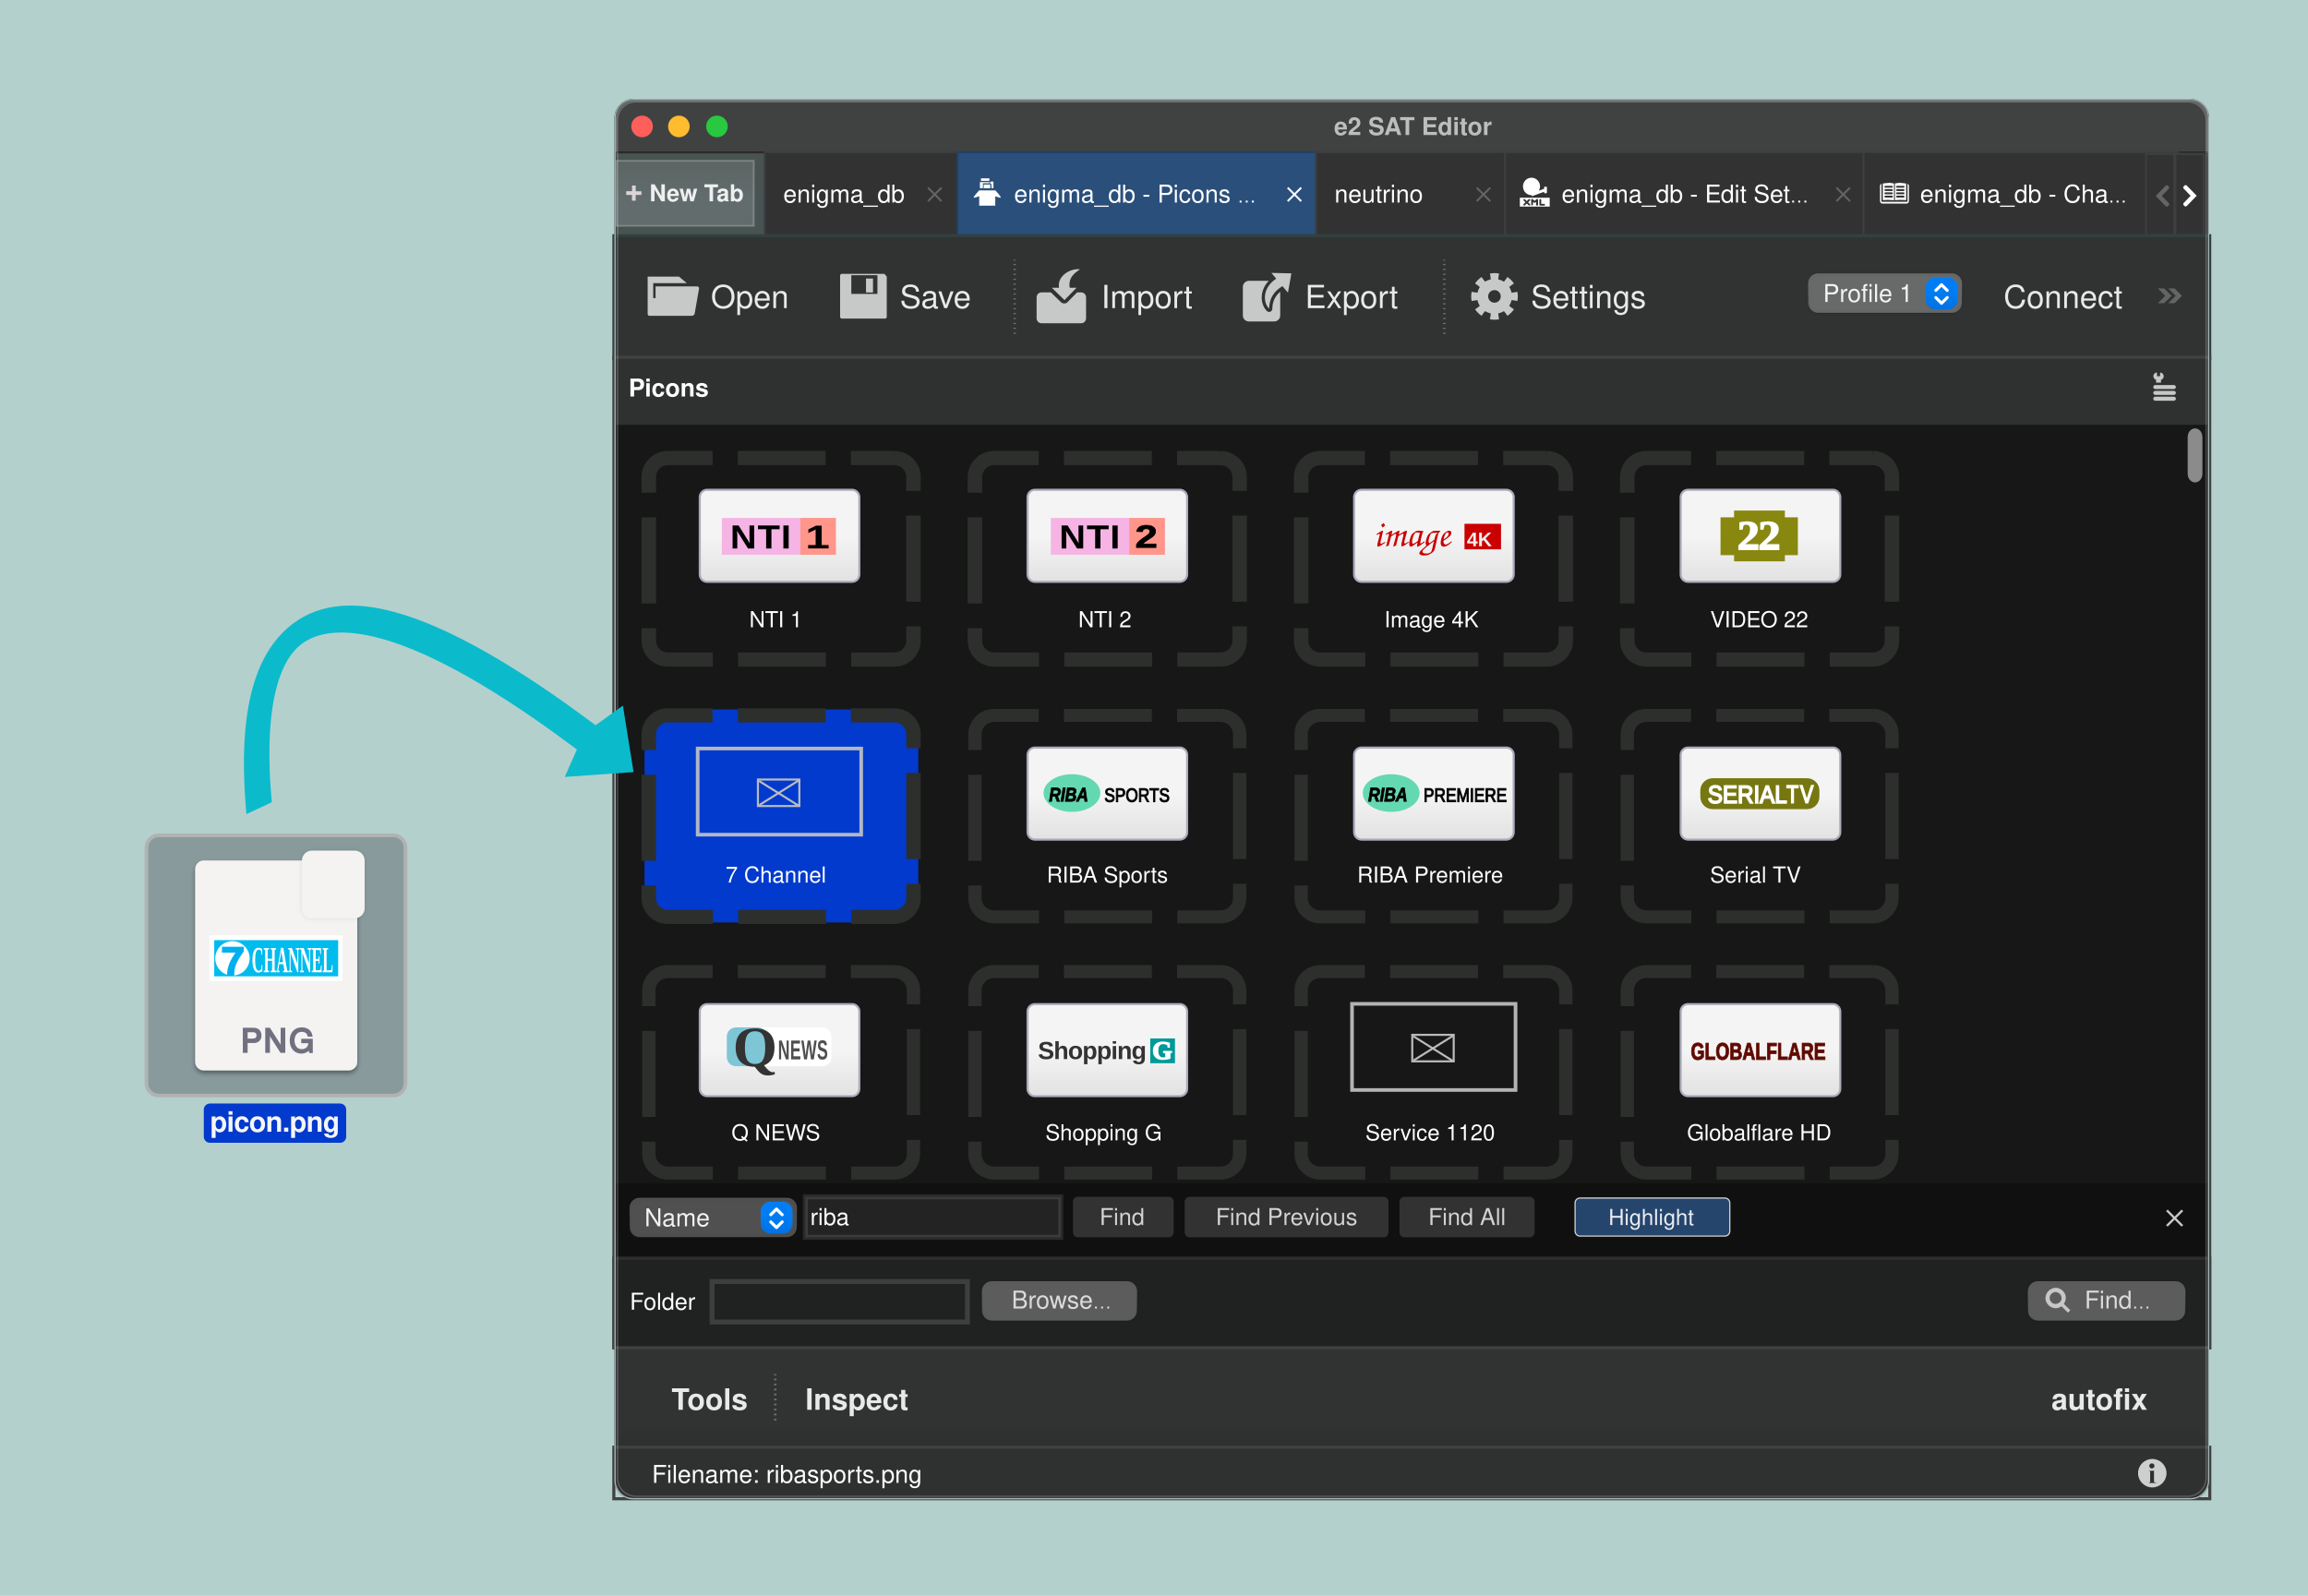
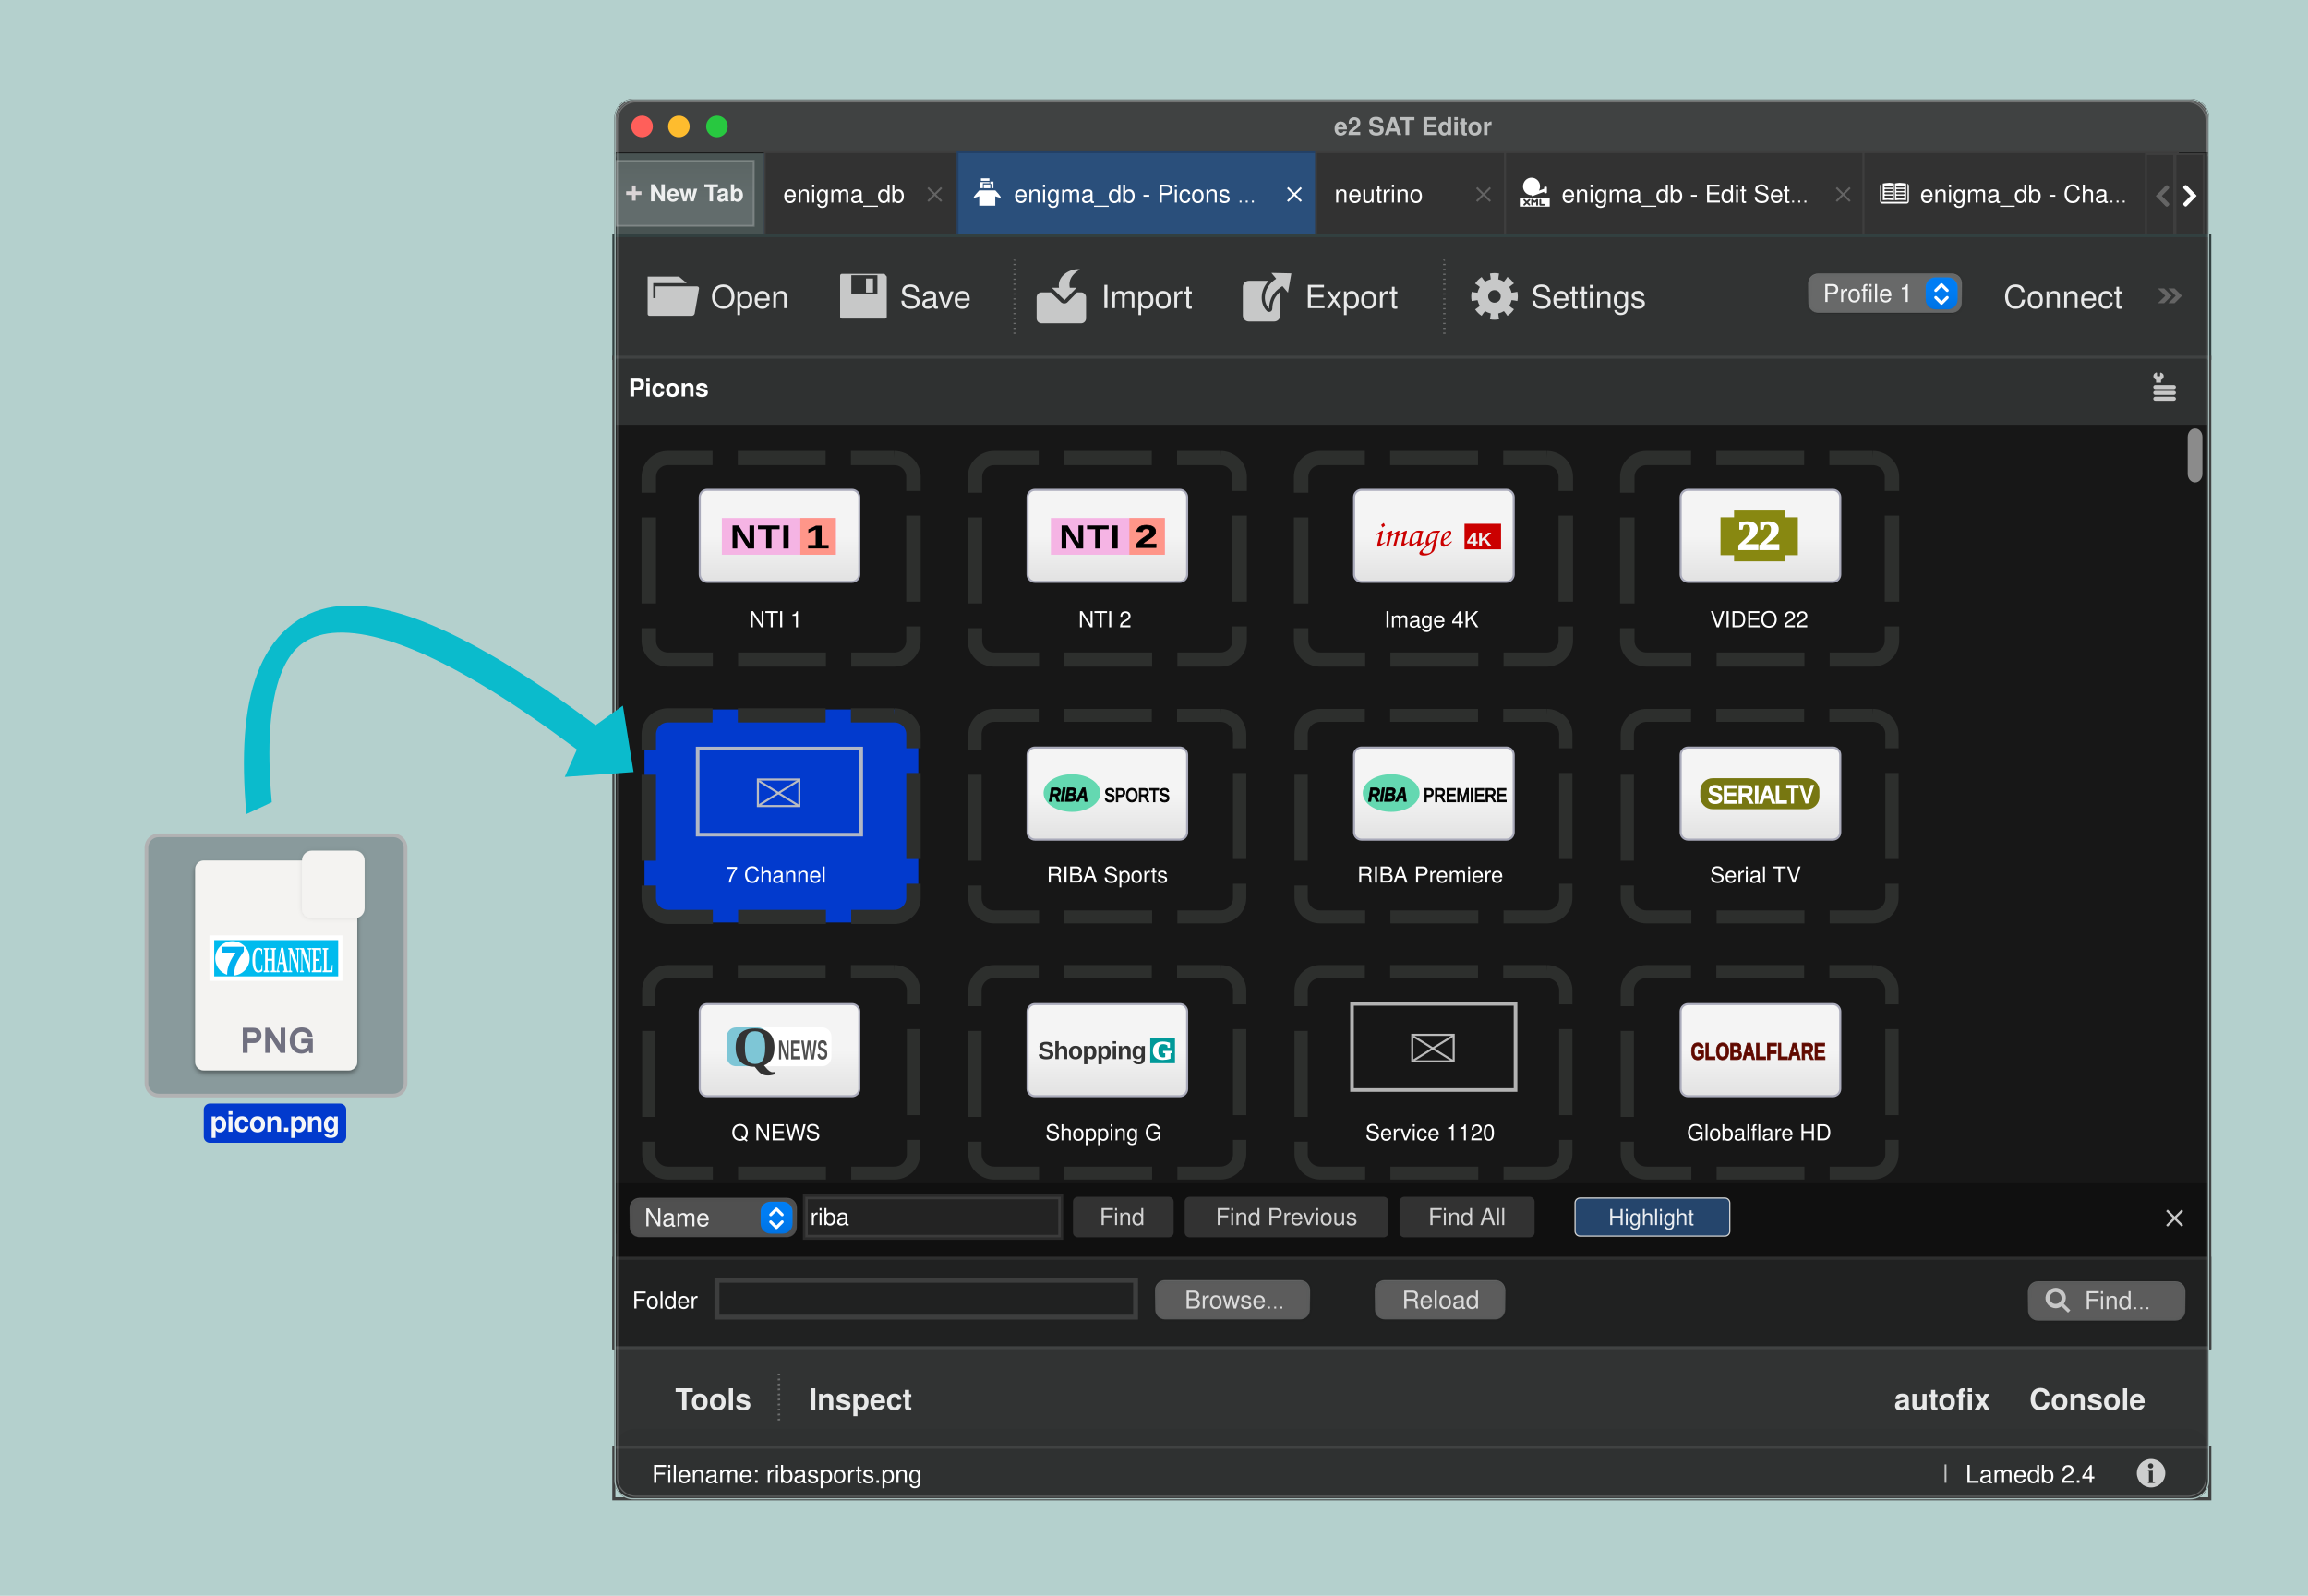
<svg xmlns="http://www.w3.org/2000/svg" style="pointer-events:none;user-select:none" viewBox="0 0 1880 1300">
  <defs>
    <symbol id="aad">
-       <path d="M37.8 37.8h18V26.3h-18V8H26.3v18.1H8v11.6h18.1v18h11.6v-18z" />
+       <path d="M37.8 37.8h18V26.3h-18V8H26.3v18.2H8v11.5h18.2v18h11.5z" />
    </symbol>
    <symbol id="cbw">
-       <path d="m60 15-3-.5v35.7a150.1 150.1 0 0 0-14.3-.6l-3 .2-6.7.6v-36S39.6 13 43 13c4 0 14 1.5 14 1.5l3 .5a5 5 0 0 1 3 4.7v32.6c0 2.9-2.3 5.2-5.2 5.2H6.2A5.2 5.2 0 0 1 1 52.3V19.7A5 5 0 0 1 4 15l3-.5S17 13 21 13c3.4 0 10 1.5 10 1.5v35.9a286 286 0 0 0-13-.9c-3 0-7.9.4-11 .7V14.5L4 15v38.7h56V15zM28.5 42.5a2 2 0 0 0-2-2h-14a2 2 0 0 0 0 4h14a2 2 0 0 0 2-2zm25 0a2 2 0 0 0-2-2h-14a2 2 0 0 0 0 4h14a2 2 0 0 0 2-2zm-25-7a2 2 0 0 0-2-2h-14a2 2 0 0 0 0 4h14a2 2 0 0 0 2-2zm25 0a2 2 0 0 0-2-2h-14a2 2 0 0 0 0 4h14a2 2 0 0 0 2-2zm-25-7a2 2 0 0 0-2-2h-14a2 2 0 0 0 0 4h14a2 2 0 0 0 2-2zm25 0a2 2 0 0 0-2-2h-14a2 2 0 0 0 0 4h14a2 2 0 0 0 2-2zm-25-7a2 2 0 0 0-2-2h-14a2 2 0 0 0 0 4h14a2 2 0 0 0 2-2zm25 0a2 2 0 0 0-2-2h-14a2 2 0 0 0 0 4h14a2 2 0 0 0 2-2z" />
+       <path d="m60 15-3-.5v35.7a150 150 0 0 0-14.3-.6l-3 .2-6.7.6v-36S39.6 13 43 13c4 0 14 1.5 14 1.5zq2.9 1.4 3 4.7v32.6c0 2.9-2.3 5.2-5.2 5.2H6.2A5 5 0 0 1 1 52.3V19.7A5 5 0 0 1 4 15l3-.5S17 13 21 13c3.4 0 10 1.5 10 1.5v35.9l-13-.9c-3 0-7.9.4-11 .7V14.5L4 15v38.7h56zM28.5 42.5a2 2 0 0 0-2-2h-14a2 2 0 0 0 0 4h14a2 2 0 0 0 2-2m25 0a2 2 0 0 0-2-2h-14a2 2 0 0 0 0 4h14a2 2 0 0 0 2-2m-25-7a2 2 0 0 0-2-2h-14a2 2 0 0 0 0 4h14a2 2 0 0 0 2-2m25 0a2 2 0 0 0-2-2h-14a2 2 0 0 0 0 4h14a2 2 0 0 0 2-2m-25-7a2 2 0 0 0-2-2h-14a2 2 0 0 0 0 4h14a2 2 0 0 0 2-2m25 0a2 2 0 0 0-2-2h-14a2 2 0 0 0 0 4h14a2 2 0 0 0 2-2m-25-7a2 2 0 0 0-2-2h-14a2 2 0 0 0 0 4h14a2 2 0 0 0 2-2m25 0a2 2 0 0 0-2-2h-14a2 2 0 0 0 0 4h14a2 2 0 0 0 2-2" />
    </symbol>
    <symbol id="cce">
-       <path d="m62.3 7.3-5.6-5.6L32 26.4 7.3 1.7 1.7 7.3 26.4 32 1.7 56.7l5.6 5.6L32 37.6l24.7 24.7 5.6-5.6L37.6 32 62.3 7.3z" />
+       <path d="m62.3 7.3-5.6-5.6L32 26.4 7.3 1.7 1.7 7.3 26.4 32 1.7 56.7l5.6 5.6L32 37.6l24.7 24.7 5.6-5.6L37.6 32z" />
    </symbol>
    <symbol id="fdt">
-       <path d="M56.3 31H13.8A13 13 0 0 0 1 44v61.3c0 7 5.7 12.8 12.8 12.8h54.5c7 0 12.8-5.8 12.8-12.8v-51c-16.6 14-16.6 30.2-17 36.9a6.8 6.8 0 0 1-11.7 4.4C38 81 36.3 52.4 56.3 31.1zm1 59.7c-14.6-14.7-13-46 15.2-64.3L62.2 14l42.8 1-7.3 41.4-11.8-14C57.8 59.3 57.8 82 57.3 90.6z" />
+       <path d="M56.3 31H13.8A13 13 0 0 0 1 44v61.3c0 7 5.7 12.8 12.8 12.8h54.5c7 0 12.8-5.8 12.8-12.8v-51c-16.6 14-16.6 30.2-17 36.9a6.8 6.8 0 0 1-11.7 4.4C38 81 36.3 52.4 56.3 31.1m1 59.7c-14.6-14.7-13-46 15.2-64.3L62.2 14l42.8 1-7.3 41.4-11.8-14C57.8 59.3 57.8 82 57.3 90.6" />
    </symbol>
    <symbol id="fet">
-       <path d="M87.8 55.7h8.5c5.9 0 10.7 4.8 10.7 10.6v45c0 6-4.8 10.7-10.7 10.7H11.7C5.8 122 1 117.2 1 111.4v-45c0-6 4.8-10.7 10.7-10.7h19.8L54 77.5a10 10 0 0 0 6.3 2.1c2 0 4.8-.8 6.2-2.2l21.3-21.7zM94 6.4C76 3.3 44.4 18.9 49 45.9H33.6l27.2 26.4 25.8-26.4H72.1C67.3 21.7 88 10.8 94 6.4z" />
+       <path d="M87.8 55.7h8.5c5.9 0 10.7 4.8 10.7 10.6v45c0 6-4.8 10.7-10.7 10.7H11.7C5.8 122 1 117.2 1 111.4v-45c0-6 4.8-10.7 10.7-10.7h19.8L54 77.5a10 10 0 0 0 6.3 2.1c2 0 4.8-.8 6.2-2.2zM94 6.4C76 3.3 44.4 18.9 49 45.9H33.6l27.2 26.4 25.8-26.4H72.1C67.3 21.7 88 10.8 94 6.4" />
    </symbol>
    <symbol id="ffo">
-       <path d="M32 62.5a30.5 30.5 0 0 1 0-61v9.6l-1-.1a5.4 5.4 0 1 0 1 10.7v5.1l-7.4.2 2.8 1.2V51l-2.8 2H32v9.5zm0-51.4V1.5a30.5 30.5 0 0 1 0 61V53h9.5l-5.8-2V26.6l-3.7.1v-5A5.4 5.4 0 0 0 32 11z" />
+       <path d="M32 62.5a30.5 30.5 0 0 1 0-61v9.6l-1-.1a5.4 5.4 0 1 0 1 10.7v5.1l-7.4.2 2.8 1.2V51l-2.8 2H32zm0-51.4V1.5a30.5 30.5 0 0 1 0 61V53h9.5l-5.8-2V26.6l-3.7.1v-5A5.4 5.4 0 0 0 32 11" />
    </symbol>
    <symbol id="fgn">
-       <path d="M21 43h89c2.9 0 4.7 2.2 4.2 5l-9.3 53c-.5 2.7-3.2 5-6 5H8a3.8 3.8 0 0 1-3.9-3.8V22h67.2L88 36H16v32h5V43z" />
+       <path d="M21 43h89c2.9 0 4.7 2.2 4.2 5l-9.3 53c-.5 2.7-3.2 5-6 5H8a4 4 0 0 1-3.9-3.8V22h67.2L88 36H16v32h5z" />
    </symbol>
    <symbol id="fhe">
-       <path d="M114 22v86.2c0 2-1.7 3.8-3.8 3.8H17.8a3.8 3.8 0 0 1-3.8-3.8V19.8c0-2 1.7-3.8 3.8-3.8H109l5 6zM94 59V19H38v40h56zm-9.5-33v30h-15V26h15z" />
+       <path d="M114 22v86.2c0 2-1.7 3.8-3.8 3.8H17.8a4 4 0 0 1-3.8-3.8V19.8c0-2 1.7-3.8 3.8-3.8H109zM94 59V19H38v40zm-9.5-33v30h-15V26z" />
    </symbol>
    <symbol id="liu">
-       <path d="M56.3 57.4c0-2.4-2-4.3-4.4-4.3H12.1a4.3 4.3 0 0 0 0 8.6h39.8c2.4 0 4.4-1.9 4.4-4.3zm0-12.5c0-2.4-2-4.3-4.4-4.3H12.1a4.3 4.3 0 0 0 0 8.6h39.8c2.4 0 4.4-2 4.4-4.3zm0-12.5c0-2.4-2-4.3-4.4-4.3H12.1a4.3 4.3 0 0 0 0 8.6h39.8c2.4 0 4.4-2 4.4-4.3zm-42.5-13V23h10.6v-5.8l2.3-1.4c2.3-1.8 3.4-4.1 3.4-6.4s-1-4.7-3.2-6.5c-1-.7-2-1.3-3-1.7l-1.4 1-.1 6c0 .4-.2.6-.4.7-.4.3-.9.4-1.5.4h-2.8c-.6 0-1.1-.1-1.5-.4-.2-.2-.4-.4-.4-.7V1.9l-1.3-1c-1 .5-2.1 1-3 1.7A8.2 8.2 0 0 0 8 9c0 2.3 1 4.7 3.2 6.5.8.6 1.6 1 2.5 1.4v2.6z" />
+       <path d="M56.3 57.4c0-2.4-2-4.3-4.4-4.3H12.1a4.3 4.3 0 0 0 0 8.6h39.8c2.4 0 4.4-1.9 4.4-4.3m0-12.5c0-2.4-2-4.3-4.4-4.3H12.1a4.3 4.3 0 0 0 0 8.6h39.8c2.4 0 4.4-2 4.4-4.3m0-12.5c0-2.4-2-4.3-4.4-4.3H12.1a4.3 4.3 0 0 0 0 8.6h39.8c2.4 0 4.4-2 4.4-4.3m-42.5-13V23h10.6v-5.8l2.3-1.4q3.4-2.8 3.4-6.4c0-3.6-1-4.7-3.2-6.5q-1.5-1-3-1.7l-1.4 1-.1 6q0 .6-.4.7-.6.4-1.5.4h-2.8q-.9 0-1.5-.4-.4-.3-.4-.7V1.9l-1.3-1q-1.6.7-3 1.7A8 8 0 0 0 8 9q0 3.6 3.2 6.5 1.2.9 2.5 1.4z" />
    </symbol>
    <symbol id="pjw">
-       <path d="M14.8 29.2h34.5s13.9 14.5 11.4 15.6c-1 .5-6.1-1-11.5-3V62H14.8V41.7c-5.4 2-10.4 3.6-11.5 3.1-2.5-1 11.5-15.6 11.5-15.6zm22-17.8H16.3v13.1h6.4V14h14v-2.6zm1.7 5.2h-14v8h14v-8zm6.8-6.2v14.1H41v-9.2h-2.5v-4.9h6.8zm-8.7-7H18.5v5.4h18.1V3.5z" />
+       <path d="M14.8 29.2h34.5s13.9 14.5 11.4 15.6c-1 .5-6.1-1-11.5-3V62H14.8V41.7c-5.4 2-10.4 3.6-11.5 3.1-2.5-1 11.5-15.6 11.5-15.6m22-17.8H16.3v13.1h6.4V14h14zm1.7 5.2h-14v8h14zm6.8-6.2v14.1H41v-9.2h-2.5v-4.9zm-8.7-7H18.5v5.4h18.1z" />
    </symbol>
    <symbol id="skh">
-       <path d="M40 45.2a20.9 20.9 0 0 1-12.4 4.2A22.6 22.6 0 0 1 5.8 30.7 22.5 22.5 0 0 1 27.6 5.6c10 0 19.4 7.7 21.4 17.6A22 22 0 0 1 45 40l14 13.8-5.1 5.1L40 45.2zM27.4 14.6c-6.2.1-12 5.2-12.7 11.5-.6 5.4 2.7 11 7.8 13.2A13.3 13.3 0 0 0 39.8 31a13.2 13.2 0 0 0-12.4-16.3z" />
+       <path d="M40 45.2a21 21 0 0 1-12.4 4.2A22.6 22.6 0 0 1 5.8 30.7 22.5 22.5 0 0 1 27.6 5.6c10 0 19.4 7.7 21.4 17.6A22 22 0 0 1 45 40l14 13.8-5.1 5.1zM27.4 14.6c-6.2.1-12 5.2-12.7 11.5-.6 5.4 2.7 11 7.8 13.2A13.3 13.3 0 0 0 39.8 31a13.2 13.2 0 0 0-12.4-16.3" />
    </symbol>
    <symbol id="sls">
-       <path d="M74 15.4a50 50 0 0 0-19.7 0c.8 4 1.4 8.2 1.8 12.4-4.3 1-8.5 2.7-12.2 5.1-2.7-3.2-5.2-6.6-7.5-10.1a50 50 0 0 0-14 13.9c3.6 2.3 7 4.8 10.2 7.5a37.4 37.4 0 0 0-5 12.2c-4.2-.4-8.4-1-12.5-1.9a50 50 0 0 0 0 19.7 171 171 0 0 1 12.5-1.9c.9 4.4 2.6 8.5 5 12.3-3.2 2.7-6.6 5.2-10.1 7.5A50 50 0 0 0 36.4 106c2.3-3.5 4.8-6.9 7.5-10.1 3.7 2.4 7.9 4 12.2 5-.4 4.2-1 8.4-1.8 12.5a50 50 0 0 0 19.6 0c-.8-4.1-1.4-8.3-1.8-12.5 4.3-1 8.5-2.6 12.2-5 2.7 3.2 5.2 6.6 7.5 10.1a50 50 0 0 0 14-14c-3.6-2.2-7-4.7-10.2-7.4 2.4-3.8 4.1-7.9 5-12.3 4.2.5 8.4 1 12.5 2a50 50 0 0 0 0-19.8c-4.1.9-8.3 1.5-12.5 2-.9-4.4-2.6-8.6-5-12.3 3.2-2.7 6.6-5.2 10.1-7.5a50 50 0 0 0-13.9-14c-2.3 3.6-4.8 7-7.5 10.2a37.4 37.4 0 0 0-12.2-5c.4-4.3 1-8.4 1.8-12.5zM64 50.9a13.5 13.5 0 1 1 0 27 13.5 13.5 0 0 1 0-27z" />
+       <path d="M74 15.4a50 50 0 0 0-19.7 0q1.2 6 1.8 12.4Q49.6 29.3 44 33q-4-4.8-7.5-10.1a50 50 0 0 0-14 13.9q5.4 3.4 10.2 7.5a37 37 0 0 0-5 12.2q-6.3-.6-12.5-1.9a50 50 0 0 0 0 19.7q6.2-1.2 12.5-1.9 1.4 6.6 5 12.3-4.8 4-10.1 7.5A50 50 0 0 0 36.4 106q3.4-5.3 7.5-10.1 5.6 3.5 12.2 5-.6 6.3-1.8 12.5a50 50 0 0 0 19.6 0q-1.2-6.2-1.8-12.5 6.5-1.4 12.2-5 4 4.8 7.5 10.1a50 50 0 0 0 14-14q-5.4-3.3-10.2-7.4 3.6-5.7 5-12.3 6.3.6 12.5 2a50 50 0 0 0 0-19.8q-6.2 1.3-12.5 2-1.4-6.7-5-12.3 4.8-4 10.1-7.5a50 50 0 0 0-13.9-14q-3.4 5.4-7.5 10.2a37 37 0 0 0-12.2-5q.6-6.4 1.8-12.5M64 50.9a13.5 13.5 0 1 1 0 27 13.5 13.5 0 0 1 0-27" />
    </symbol>
    <symbol id="tmw">
-       <path d="M64 64V45H0v19h64zm-25-5.7V60a2 2 0 1 1-4 0v-6.4l-1.9 1.8c-.4.3-1 .5-1.5.5s-1-.2-1.5-.5l-2-1.8V60a2 2 0 0 1-3.8 0v-5.3h-6.7l4.1 4c.8.7.8 1.8 0 2.5a2 2 0 0 1-2.7 0l-4.1-3.9-4.1 4a2 2 0 0 1-2.7 0c-.8-.8-.8-2 0-2.7l4-3.9-4-3.9c-.8-.7-.8-1.8 0-2.5s2-.7 2.7 0l4 3.9 4.2-4a2 2 0 0 1 2.7 0c.8.8.8 2 0 2.6l-4 4h6.6v-5.3c0-.6.1-1 .6-1.4a2 2 0 0 1 1.3-.6h.2c.5 0 .9.3 1.3.6l4 3.6 3.9-3.6a2 2 0 0 1 1.8-.5c.4 0 .7.2 1 .5.4.3.6.8.6 1.3v8.7h2.9v-8.8a2 2 0 0 1 3.9 0v8.9h6.4a1.8 1.8 0 0 1 0 3.6h-8.5c-1 0-1.8-.9-1.8-1.9v-1.7h-3zM25.3 39.5H25c-10 0-18.3-8.4-18.3-18.8S15 2 25 2s18.3 8.4 18.3 18.8a19 19 0 0 1-2.4 9l11.1-4v-3c0-.9.7-1.5 1.5-1.5h3c.8 0 1.5.6 1.5 1.5v11c0 .8-.7 1.5-1.5 1.5h-3c-.8 0-1.5-.7-1.5-1.5v-1.6l-26 9.5-.7-2.2z" />
+       <path d="M64 64V45H0v19zm-25-5.7V60a2 2 0 1 1-4 0v-6.4l-1.9 1.8q-.7.5-1.5.5-.7 0-1.5-.5l-2-1.8V60a2 2 0 0 1-3.8 0v-5.3h-6.7l4.1 4q1.2 1.3 0 2.5a2 2 0 0 1-2.7 0l-4.1-3.9-4.1 4a2 2 0 0 1-2.7 0c-.8-.8-.8-2 0-2.7l4-3.9-4-3.9q-1.2-1.2 0-2.5c1.2-1.3 2-.7 2.7 0l4 3.9 4.2-4a2 2 0 0 1 2.7 0c.8.8.8 2 0 2.6l-4 4h6.6v-5.3q0-.8.6-1.4a2 2 0 0 1 1.3-.6h.2q.7 0 1.3.6l4 3.6 3.9-3.6a2 2 0 0 1 1.8-.5q.6 0 1 .5.6.5.6 1.3v8.7h2.9v-8.8a2 2 0 0 1 3.9 0v8.9h6.4a1.8 1.8 0 0 1 0 3.6h-8.5q-1.6-.2-1.8-1.9v-1.7zM25.3 39.5H25c-10 0-18.2-8.4-18.2-18.7S14.9 2 25 2s18.3 8.4 18.3 18.8a19 19 0 0 1-2.4 9l11.1-4v-3q.2-1.4 1.5-1.5h3q1.3 0 1.5 1.5v11q-.2 1.3-1.5 1.5h-3q-1.3-.2-1.5-1.5v-1.6l-26 9.5z" />
    </symbol>
    <symbol id="anm">
-       <path d="M32 13.2c-1.7 0-3.3.7-4.6 2L2.9 39.5a6.5 6.5 0 0 0 9.2 9.2L32 29l19.9 19.8a6.5 6.5 0 0 0 9.2-9.2L36.6 15.1a7 7 0 0 0-4.6-1.9z" />
+       <path d="M32 13.2q-2.6 0-4.6 2L2.9 39.6a6.5 6.5 0 0 0 9.2 9.2L32 29l19.9 19.8a6.5 6.5 0 0 0 9.2-9.2L36.6 15.1q-2-1.8-4.6-1.9" />
    </symbol>
    <symbol id="aow">
-       <path d="m32 30.1 27.5 29.3V34.7L32 5.5 4.5 34.7v24.7L32 30z" />
+       <path d="m32 30.1 27.5 29.3V34.7L32 5.5 4.5 34.7v24.7z" />
    </symbol>
    <symbol id="apw">
-       <path d="M32 36.2 11.8 16.6a3.3 3.3 0 0 0-4.6 0l-1.9 1.8a3.1 3.1 0 0 0 0 4.5L32 48.7l.1-.1.1.1L58.7 23a3.1 3.1 0 0 0 0-4.5l-2.4-2.3c-1-1-2.6-1-3.6 0L32 36.2z" />
+       <path d="M32 36.2 11.8 16.6a3.3 3.3 0 0 0-4.6 0l-1.9 1.8a3 3 0 0 0 0 4.5L32 48.7l.1-.1.1.1L58.7 23a3 3 0 0 0 0-4.5l-2.4-2.3c-1-1-2.6-1-3.6 0z" />
    </symbol>
    <symbol id="pvn">
      <g transform="matrix(.75 0 0 .75 20.3 11.9)">
        <rect width="50" height="32" x="48.3" y="24.2" style="fill:none;stroke:silver;stroke-opacity:.96;stroke-width:2.5px" />
        <rect width="2.5" height="56" style="fill:silver;fill-opacity:.96" transform="rotate(-58 48.9 -30.7)" />
        <rect width="2.5" height="56" x="23" y="-42" style="fill:silver;fill-opacity:.96" transform="rotate(58 .1 57.7)" />
      </g>
      <rect width="148" height="78" x="2" y="2" style="fill:none;stroke:#c4c4c4;stroke-opacity:.9;stroke-width:3.3px" />
    </symbol>
    <linearGradient id="bqm" x1="0" x2="0" y1="0" y2="1">
      <stop offset="0" style="stop-color:#5b6564" />
      <stop offset=".6" style="stop-color:#626c6c" />
    </linearGradient>
    <linearGradient id="brm" x1="0" x2="0" y1="0" y2="1">
      <stop offset="0" style="stop-color:#fff;stop-opacity:.19" />
      <stop offset="1" style="stop-color:#000;stop-opacity:.34" />
    </linearGradient>
    <linearGradient id="bsm" x1="0" x2="0" y1="0" y2="1">
      <stop offset=".4" style="stop-color:#007df4" />
      <stop offset="1" style="stop-color:#0073e4" />
    </linearGradient>
    <linearGradient id="pwg" x1="0" x2="0" y1="0" y2="1">
      <stop offset=".5" style="stop-color:#f4f4f4" />
      <stop offset="1" style="stop-color:#e2e2e2" />
    </linearGradient>
    <filter id="btm" color-interpolation-filters="sRGB">
      <feDropShadow dx="0" dy="1.5" flood-opacity=".3" stdDeviation="1" />
      <feDropShadow dx="0" dy="0" flood-opacity=".3" stdDeviation="2.2" />
    </filter>
    <filter id="ixm" color-interpolation-filters="sRGB">
      <feDropShadow dx="0" dy="2.3" flood-opacity=".4" stdDeviation="2" />
    </filter>
    <filter id="iym" color-interpolation-filters="sRGB">
      <feDropShadow dx="-1.8" dy="1.7" flood-opacity=".3" stdDeviation="3" />
      <feDropShadow dx="0" dy="0" flood-opacity=".1" stdDeviation="2" />
    </filter>
    <marker id="aud" markerHeight="3" markerWidth="3" orient="auto" refX="1.8" refY="1.8" viewBox="0 0 3.5 3.5">
      <polygon points="0.7,3.5 0,1.75 0.7,0 3.5,1.75" style="fill:#0bbbcc" />
    </marker>
  </defs>
  <rect width="1880" height="1300" style="fill:#b4d0cd" />
  <g style="font-family:&quot;Helvetica Neue&quot;,sans-serif-light,Helvetica,sans-serif">
    <rect width="1298" height="1140" x="501" y="81" rx="15" style="fill:#313333;stroke:#191919;stroke-width:1px" />
    <rect width="1296" height="57" x="502" y="82" rx="15" style="fill:#404242;stroke:#787979;stroke-width:1px;clip-path:inset(0 0 15px)" />
-     <rect width="1298" height="1" x="501" y="124" style="fill:none;stroke:#000;stroke-opacity:.89;stroke-width:.5px" />
+     <rect width="1298" height="1" x="501" y="124.5" style="fill:none;stroke:#000;stroke-opacity:.89;stroke-width:.5px" />
    <text x="502" y="82" dx="649" dy="28" style="font-family:&quot;Helvetica Neue&quot;,Helvetica,sans-serif;font-weight:700;font-size:20px;fill:#bcbebe" text-anchor="middle">e2 SAT Editor</text>
    <ellipse cx="523" cy="103" rx="8.8" style="fill:#ff5f5a;stroke:none;stroke-opacity:.1" />
    <ellipse cx="553" cy="103" rx="8.8" style="fill:#febc2e;stroke:none;stroke-opacity:.1" />
    <ellipse cx="584" cy="103" rx="8.8" style="fill:#28c840;stroke:none;stroke-opacity:.1" />
    <rect width="1296" height="67" x="502" y="125" style="fill:#2f3131" />
    <rect width="120" height="67" x="502" y="125" style="fill:#485352" />
    <rect width="112" height="53" x="502" y="131" rx="0" style="fill:url(#bqm);stroke:#fff;stroke-opacity:.23;stroke-width:1.5px" />
    <use href="#aad" style="fill:#dad4d6" transform="matrix(.26 0 0 .26 508 149)" />
    <text x="502" y="131" dx="27" dy="33" style="font-weight:700;font-size:19px;fill:#fff;fill-opacity:.89">New Tab</text>
    <rect width="1" height="67" x="622" y="125" style="fill:#3a5165" />
    <rect width="157" height="69" x="623" y="124" style="fill:#323232;stroke:#3e3e3e;stroke-width:1.5px;clip-path:inset(2px 0 1px)" />
    <text x="623" y="124" dx="15" dy="41" style="font-size:20px;fill:#fff">enigma_db</text>
    <use href="#cce" style="fill:#646464" transform="matrix(.2 0 0 .2 755 152)" />
    <rect width="292" height="69" x="780" y="124" style="fill:#2a4f7b;stroke:#234065;stroke-width:1.5px;clip-path:inset(2px 0 1px)" />
    <use href="#pjw" style="fill:#fff" transform="matrix(.38 0 0 .38 792 144)" />
    <text x="780" y="124" dx="46" dy="41" style="font-size:20px;fill:#fff">enigma_db - Picons <tspan style="font-size:15px">…</tspan>
    </text>
    <use href="#cce" style="fill:#fff" transform="matrix(.2 0 0 .2 1048 152)" />
    <rect width="154" height="69" x="1072" y="124" style="fill:#323232;stroke:#3e3e3e;stroke-width:1.5px;clip-path:inset(2px 0 1px)" />
    <text x="1072" y="124" dx="15" dy="41" style="font-size:20px;fill:#fff">neutrino</text>
    <use href="#cce" style="fill:#646464" transform="matrix(.2 0 0 .2 1202 152)" />
    <rect width="292" height="69" x="1226" y="124" style="fill:#323232;stroke:#3e3e3e;stroke-width:1.5px;clip-path:inset(2px 0 1px)" />
    <use href="#tmw" style="fill:#fff" transform="matrix(.38 0 0 .38 1238 144)" />
    <text x="1226" y="124" dx="46" dy="41" style="font-size:20px;fill:#fff">enigma_db - Edit Set<tspan style="font-size:15px">…</tspan>
    </text>
    <use href="#cce" style="fill:#646464" transform="matrix(.2 0 0 .2 1495 152)" />
    <rect width="256" height="69" x="1518" y="124" style="fill:#323232;stroke:#3e3e3e;stroke-width:1.5px;clip-path:inset(2px 0 1px)" />
    <use href="#cbw" style="fill:#fff" transform="matrix(.38 0 0 .38 1531 144)" />
    <text x="1518" y="124" dx="46" dy="41" style="font-size:20px;fill:#fff">enigma_db - Cha<tspan style="font-size:15px">…</tspan>
    </text>
    <rect width="1" height="67" x="1773" y="125" style="fill:#3a3a3a" />
    <rect width="23" height="66" x="1748" y="125.5" style="fill:#323232;stroke:#3e3e3e;stroke-width:1.5px" />
-     <g style="opacity:.25">
-       <use href="#apw" style="fill:#fff;stroke:#fff;stroke-width:2.7px" transform="matrix(0 .3 -.3 0 1771.2 150)" />
+     <g style="opacity:.25" transform="matrix(0 .3 -.3 0 1771.2 150)">
+       <use href="#apw" style="fill:#fff;stroke:#fff;stroke-width:2.7px" />
    </g>
    <rect width="23" height="66" x="1772" y="125.5" style="fill:#323232;stroke:#3e3e3e;stroke-width:1.5px" />
    <use href="#apw" style="fill:#fff;stroke:#fff;stroke-width:2.7px" transform="matrix(0 -.3 .3 0 1774.1 169.1)" />
    <rect width="1296" height="100" x="502" y="192" style="fill:#313333" />
    <use href="#fgn" style="fill:#c7c8c8" transform="matrix(.38 0 0 .38 526 217)" />
    <text x="510" y="192" dx="69" dy="59" style="font-size:26px;fill:#fff;fill-opacity:.89;text-shadow:0 .5px 1px #090909">Open</text>
    <use href="#fhe" style="fill:#c7c8c8" transform="matrix(.38 0 0 .38 679 217)" />
    <text x="664" y="192" dx="69" dy="59" style="font-size:26px;fill:#fff;fill-opacity:.89;text-shadow:0 .5px 1px #090909">Save</text>
    <rect width="1" height="61" x="826" y="212" style="fill:none;stroke:#fff;stroke-opacity:.3;stroke-dasharray:1px,3px" />
    <use href="#fet" style="fill:#c7c8c8" transform="matrix(.38 0 0 .38 844 217)" />
    <text x="828" y="192" dx="69" dy="59" style="font-size:26px;fill:#fff;fill-opacity:.89;text-shadow:0 .5px 1px #090909">Import</text>
    <use href="#fdt" style="fill:#c7c8c8" transform="matrix(.38 0 0 .38 1012 217)" />
    <text x="994" y="192" dx="69" dy="59" style="font-size:26px;fill:#fff;fill-opacity:.89;text-shadow:0 .5px 1px #090909">Export</text>
    <rect width="1" height="61" x="1176" y="212" style="fill:none;stroke:#fff;stroke-opacity:.3;stroke-dasharray:1px,3px" />
    <use href="#sls" style="fill:#c7c8c8" transform="matrix(.38 0 0 .38 1193 217)" />
    <text x="1178" y="192" dx="69" dy="59" style="font-size:26px;fill:#fff;fill-opacity:.89;text-shadow:0 .5px 1px #090909">Settings</text>
    <rect width="125" height="32" x="1473" y="223" rx="8" style="fill:#fff;fill-opacity:.24;stroke:url(#brm);stroke-width:.4px;filter:url(#btm)" />
    <rect width="26" height="26" x="1568.6" y="226" rx="8" style="fill:url(#bsm);stroke:url(#brm);stroke-opacity:.06;stroke-width:2px" />
    <use href="#anm" style="fill:#fff" transform="matrix(.19 0 0 .19 1575.4 228.2)" />
    <use href="#anm" style="fill:#fff" transform="matrix(.19 0 0 -.19 1575.4 250.8)" />
    <text x="1473" y="224" dx="12" dy="22" style="font-size:20px;fill:#fff;fill-opacity:.92">Profile 1</text>
    <text x="1617" y="192" dx="15" dy="59" style="font-size:26px;fill:#fff;fill-opacity:.89;text-shadow:0 .5px 1px #090909">Connect</text>
    <g transform="matrix(.9 0 0 .95 1770 234)">
-       <use href="#aow" style="fill:#646464" transform="rotate(90) scale(.23)" />
+       <use href="#aow" style="fill:#646464" transform="rotate(90)scale(.23)" />
      <use href="#aow" style="fill:#646464" transform="matrix(0 .23 -.23 0 9.4 0)" />
    </g>
    <rect width="1300" height="100" x="500" y="192" style="fill:none;stroke:#324040;stroke-width:2.4px;clip-path:inset(0 2px)" />
    <rect width="1296" height="807" x="502" y="291" style="fill:#2f3131" />
    <text x="502" y="291" dx="10" dy="32" style="font-weight:700;font-size:20px;fill:#fff">Picons</text>
    <use href="#liu" style="fill:#c7c7c7" transform="matrix(.38 0 0 .38 1751 303)" />
    <rect width="1296" height="659" x="502" y="346" style="fill:#171717" />
    <rect width="220" height="171" x="526" y="371" rx="16" style="fill:none;stroke:#2d2f2d;stroke-width:12px;stroke-dasharray:37px,21px,36px,0" transform="matrix(.98 0 0 .96 13 17)" />
    <rect width="130" height="75" x="570" y="399" rx="6" style="fill:url(#pwg);stroke:#aaabbb;stroke-width:1.7px" />
    <g transform="matrix(.34 0 0 .34 588 422)">
      <rect width="273" height="88" style="fill:#f5b4e4" />
      <rect width="85" height="88" x="188" style="fill:#ff9689" />
      <g style="font-family:Arial,Helvetica,sans-serif;font-weight:700">
        <text x="18" dy="73" style="font-size:80px;letter-spacing:2px" transform="scale(1.1 1)">NTI</text>
        <text x="185" dy="81" style="font-size:88px" transform="matrix(1.2 0 0 .9 -22 0)">1</text>
      </g>
    </g>
    <text x="526" y="493" dx="106" dy="18" style="font-size:18px;fill:#fff" text-anchor="middle">NTI 1</text>
    <rect width="220" height="171" x="792" y="371" rx="16" style="fill:none;stroke:#2d2f2d;stroke-width:12px;stroke-dasharray:37px,21px,36px,0" transform="matrix(.98 0 0 .96 18 17)" />
    <rect width="130" height="75" x="837" y="399" rx="6" style="fill:url(#pwg);stroke:#aaabbb;stroke-width:1.7px" />
    <g transform="matrix(.34 0 0 .34 856 422)">
      <rect width="273" height="88" style="fill:#f5b4e4" />
      <rect width="85" height="88" x="188" style="fill:#ff9689" />
      <g style="font-family:Arial,Helvetica,sans-serif;font-weight:700">
        <text x="18" dy="73" style="font-size:80px;letter-spacing:2px" transform="scale(1.1 1)">NTI</text>
        <text x="185" dy="81" style="font-size:102px;stroke:#000;stroke-width:2px" transform="matrix(.95 0 0 .75 26 10)">2</text>
      </g>
    </g>
    <text x="792" y="493" dx="108" dy="18" style="font-size:18px;fill:#fff" text-anchor="middle">NTI 2</text>
    <rect width="220" height="171" x="1058" y="371" rx="16" style="fill:none;stroke:#2d2f2d;stroke-width:12px;stroke-dasharray:37px,21px,36px,0" transform="matrix(.98 0 0 .96 23 17)" />
    <rect width="130" height="75" x="1103" y="399" rx="6" style="fill:url(#pwg);stroke:#aaabbb;stroke-width:1.7px" />
    <g transform="matrix(.32 0 0 .32 1111 420)">
      <rect width="93" height="65" x="256" y="21" style="fill:#cb0000" />
      <text x="10" dx="112" dy="78" style="font-family:cursive,serif;font-size:96px;fill:#cb0000" text-anchor="middle">image</text>
      <text x="262" dy="78" style="font-family:Arial,Helvetica,sans-serif;font-weight:700;font-size:50px;fill:#eee">4K</text>
    </g>
    <text x="1058" y="493" dx="108" dy="18" style="font-size:18px;fill:#fff" text-anchor="middle">Image 4K</text>
    <rect width="220" height="171" x="1324" y="371" rx="16" style="fill:none;stroke:#2d2f2d;stroke-width:12px;stroke-dasharray:37px,21px,36px,0" transform="matrix(.98 0 0 .96 28 17)" />
    <rect width="130" height="75" x="1369" y="399" rx="6" style="fill:url(#pwg);stroke:#aaabbb;stroke-width:1.7px" />
    <g transform="matrix(.23 0 0 .23 1401 415)">
      <rect width="180" height="180" x="50" y="4" style="fill:#881" />
      <rect width="274" height="134" x="2" y="28" style="fill:#881" />
      <text x="50" y="38" dx="56" dy="80" style="font-family:&quot;Times New Roman&quot;,serif;font-weight:700;font-size:122px;letter-spacing:-4px;fill:#fff;stroke:#fff;stroke-width:4px" text-anchor="middle" transform="scale(1.3 1.2)">22</text>
    </g>
    <text x="1324" y="493" dx="109" dy="18" style="font-size:18px;fill:#fff" text-anchor="middle">VIDEO 22</text>
    <rect width="223" height="173.5" x="525" y="578" rx="20" style="fill:#023acd" />
    <rect width="220" height="171" x="526" y="580" rx="16" style="fill:none;stroke:#2d2f2d;stroke-width:12px;stroke-dasharray:37px,21px,36px,0" transform="matrix(.98 0 0 .96 13 26)" />
    <use href="#pvn" transform="matrix(.9 0 0 .9 566.5 608)" />
    <text x="526" y="701" dx="106" dy="18" style="font-size:18px;fill:#fff" text-anchor="middle">7 Channel</text>
    <rect width="220" height="171" x="792" y="580" rx="16" style="fill:none;stroke:#2d2f2d;stroke-width:11px;stroke-dasharray:37px,21px,36px,0" transform="matrix(.98 0 0 .96 18 26)" />
    <rect width="130" height="75" x="837" y="609" rx="6" style="fill:url(#pwg);stroke:#aaabbb;stroke-width:1.7px" />
    <g transform="matrix(.13 0 0 .13 849 631)">
      <ellipse cx="186" cy="116" rx="178" ry="118" style="fill:#64d8b1" />
      <g style="font-family:Arial,Helvetica,sans-serif">
        <text x="42" dy="140" style="font-weight:700;font-size:102px;letter-spacing:-1px;stroke:#000;stroke-width:4px;font-style:italic" transform="scale(1 1.2)">RIBA</text>
        <text x="389" dy="142" style="font-size:100px;stroke:#000;stroke-width:5px" transform="scale(1 1.2)">SPORTS</text>
      </g>
    </g>
    <text x="792" y="701" dx="110" dy="18" style="font-size:18px;fill:#fff" text-anchor="middle">RIBA Sports</text>
    <rect width="220" height="171" x="1058" y="580" rx="16" style="fill:none;stroke:#2d2f2d;stroke-width:11px;stroke-dasharray:37px,21px,36px,0" transform="matrix(.98 0 0 .96 23 26)" />
    <rect width="130" height="75" x="1103" y="609" rx="6" style="fill:url(#pwg);stroke:#aaabbb;stroke-width:1.7px" />
    <g transform="matrix(.13 0 0 .13 1109 631)">
      <ellipse cx="186" cy="116" rx="178" ry="118" style="fill:#64d8b1" />
      <g style="font-family:Arial,Helvetica,sans-serif">
        <text x="42" dy="140" style="font-weight:700;font-size:102px;letter-spacing:-1px;stroke:#000;stroke-width:4px;font-style:italic" transform="scale(1 1.2)">RIBA</text>
        <text x="389" dy="142" style="font-size:100px;stroke:#000;stroke-width:5px" transform="scale(1 1.2)">PREMIERE</text>
      </g>
    </g>
    <text x="1058" y="701" dx="107" dy="18" style="font-size:18px;fill:#fff" text-anchor="middle">RIBA Premiere</text>
    <rect width="220" height="171" x="1324" y="580" rx="16" style="fill:none;stroke:#2d2f2d;stroke-width:11px;stroke-dasharray:37px,21px,36px,0" transform="matrix(.98 0 0 .96 28 26)" />
    <rect width="130" height="75" x="1369" y="609" rx="6" style="fill:url(#pwg);stroke:#aaabbb;stroke-width:1.7px" />
    <g transform="matrix(.21 0 0 .21 1385 634)">
      <rect width="462" height="120" rx="48" style="fill:#771" />
      <g style="font-family:Arial,Helvetica,sans-serif;font-size:96px" text-anchor="middle">
        <text x="32" dx="171" dy="96" style="fill:#fff;stroke:#fff;stroke-width:6px" transform="scale(.9 1)">SERIAL</text>
        <text x="412" dx="71" dy="96" style="letter-spacing:8px;fill:#fff;stroke:#fff;stroke-width:6px" transform="matrix(.8 0 0 1 0 -.9)">TV</text>
      </g>
    </g>
    <text x="1324" y="701" dx="106" dy="18" style="font-size:18px;fill:#fff" text-anchor="middle">Serial TV</text>
    <rect width="220" height="171" x="526" y="788" rx="16" style="fill:none;stroke:#2d2f2d;stroke-width:11px;stroke-dasharray:37px,21px,36px,0" transform="matrix(.98 0 0 .96 13 35)" />
    <rect width="130" height="75" x="570" y="818" rx="6" style="fill:url(#pwg);stroke:#aaabbb;stroke-width:1.7px" />
    <g transform="matrix(.31 0 0 .31 592 837)">
      <rect width="275" height="102" rx="24" style="fill:#fff" />
      <rect width="106" height="102" rx="24" style="fill:#7ec6d6" />
      <text x="16" dy="102" style="font-family:&quot;Times New Roman&quot;,serif;font-weight:700;font-size:150px;fill:#333">Q</text>
      <text x="224" dy="84" style="font-family:Arial,Helvetica,sans-serif;font-weight:700;font-size:72px;letter-spacing:1px;fill:#4f4f4f" transform="scale(.6 1)">NEWS</text>
    </g>
    <text x="526" y="911" dx="106" dy="18" style="font-size:18px;fill:#fff" text-anchor="middle">Q NEWS</text>
    <rect width="220" height="171" x="792" y="788" rx="16" style="fill:none;stroke:#2d2f2d;stroke-width:11px;stroke-dasharray:37px,21px,36px,0" transform="matrix(.98 0 0 .96 18 35)" />
    <rect width="130" height="75" x="837" y="818" rx="6" style="fill:url(#pwg);stroke:#aaabbb;stroke-width:1.7px" />
    <g transform="matrix(.21 0 0 .21 846 846)">
      <rect width="96" height="96" x="433" style="fill:#099" />
      <text dx="208" dy="80" style="font-family:Arial,Helvetica,sans-serif;font-weight:700;font-size:96px;letter-spacing:-3px;fill:#333" text-anchor="middle">Shopping</text>
      <text x="433" dx="8" dy="80" style="font-family:&quot;Times New Roman&quot;,serif;font-weight:700;font-size:99px;fill:#fff;stroke:#fff;stroke-width:5px">G</text>
    </g>
    <text x="792" y="911" dx="107" dy="18" style="font-size:18px;fill:#fff" text-anchor="middle">Shopping G</text>
    <rect width="220" height="171" x="1058" y="788" rx="16" style="fill:none;stroke:#2d2f2d;stroke-width:11px;stroke-dasharray:37px,21px,36px,0" transform="matrix(.98 0 0 .96 23 35)" />
    <use href="#pvn" transform="matrix(.9 0 0 .9 1099.5 816)" />
    <text x="1058" y="911" dx="107" dy="18" style="font-size:18px;fill:#fff" text-anchor="middle">Service 1120</text>
    <rect width="220" height="171" x="1324" y="788" rx="16" style="fill:none;stroke:#2d2f2d;stroke-width:11px;stroke-dasharray:37px,21px,36px,0" transform="matrix(.98 0 0 .96 28 35)" />
    <rect width="130" height="75" x="1369" y="818" rx="6" style="fill:url(#pwg);stroke:#aaabbb;stroke-width:1.7px" />
    <text dx="368" dy="96" style="font-family:Arial,Helvetica,sans-serif;font-weight:700;font-size:97px;fill:#600900;stroke:#600900;stroke-width:3.5px" text-anchor="middle" transform="matrix(.15 0 0 .2 1377 844)">GLOBALFLARE</text>
    <text x="1324" y="911" dx="109" dy="18" style="font-size:18px;fill:#fff" text-anchor="middle">Globalflare HD</text>
    <rect width="12" height="44" x="1782" y="349" rx="7" style="fill:#8b8b8b" />
    <rect width="1296" height="61" x="502" y="964" style="fill:#101010" />
    <rect width="136" height="32" x="513" y="976" rx="8" style="fill:#fff;fill-opacity:.24;stroke:url(#brm);stroke-width:.4px;filter:url(#btm)" />
    <text x="513" y="977" dx="12" dy="22" style="font-size:20px;fill:#fff;fill-opacity:.92">Name</text>
    <rect width="26" height="26" x="619.6" y="979" rx="8" style="fill:url(#bsm);stroke:url(#brm);stroke-opacity:.06;stroke-width:2px" />
    <use href="#anm" style="fill:#fff" transform="matrix(.19 0 0 .19 626.4 981.2)" />
    <use href="#anm" style="fill:#fff" transform="matrix(.19 0 0 -.19 626.4 1003.8)" />
    <rect width="208" height="33" x="656" y="975" rx="0" style="fill:#fff;fill-opacity:.08;stroke:#fff;stroke-opacity:.11;stroke-width:4px;clip-path:inset(3px 3px .4px)" />
    <text x="656" y="975" dx="4" dy="23" style="font-size:19px;fill:#fff">riba</text>
    <rect width="82" height="33" x="874" y="975" rx="4" style="fill:#323232" />
    <text x="874" y="975" dx="40" dy="23" style="font-size:19px;fill:#fff;fill-opacity:.78" text-anchor="middle">Find</text>
    <rect width="166" height="33" x="965" y="975" rx="4" style="fill:#323232" />
    <text x="965" y="975" dx="83" dy="23" style="font-size:19px;fill:#fff;fill-opacity:.78" text-anchor="middle">Find Previous</text>
    <rect width="110" height="33" x="1140" y="975" rx="4" style="fill:#323232" />
    <text x="1140" y="975" dx="55" dy="23" style="font-size:19px;fill:#fff;fill-opacity:.78" text-anchor="middle">Find All</text>
    <rect width="126" height="31" x="1283" y="976" rx="4" style="fill:#25456c;stroke:#d1d2d2;stroke-width:1px" />
    <text x="1283" y="976" dx="62" dy="22" style="font-size:18px;fill:#fff;fill-opacity:.9" text-anchor="middle">Highlight</text>
    <use href="#cce" style="fill:#c7c7c7" transform="matrix(.23 0 0 .23 1764 985)" />
    <rect width="1296" height="73" x="502" y="1026" style="fill:#202121" />
    <rect width="1300" height="73" x="500" y="1025" style="fill:none;stroke:#2d2e2e;stroke-width:2.4px;clip-path:inset(0 2px 2px)" />
-     <text x="509" y="1044" dx="4" dy="23" style="font-size:19px;fill:#fff">Folder</text>
-     <rect width="208" height="33" x="580" y="1044" fill="none" rx="0" style="fill:#fff;fill-opacity:0;stroke:#fff;stroke-opacity:.13;stroke-width:4px;clip-path:inset(2.8px 2.8px .4px)" />
-     <rect width="126" height="32" x="800" y="1044" rx="8" style="fill:#fff;fill-opacity:.24;stroke:url(#brm);stroke-width:.4px;filter:url(#btm)" />
-     <text x="800" y="1044" dx="24" dy="22" style="font-size:20px;fill:#fff;fill-opacity:.78">Browse<tspan style="font-size:15px">…</tspan>
-     </text>
+     <text x="511" y="1043" dx="4" dy="23" style="font-size:19px;fill:#fff">Folder</text>
+     <rect width="341" height="30" x="584" y="1043" fill="none" rx="0" style="fill:#fff;fill-opacity:0;stroke:#fff;stroke-opacity:.13;stroke-width:4px;clip-path:inset(2.8px 2.8px .4px)" />
+     <rect width="126" height="32" x="941" y="1043" rx="8" style="fill:#fff;fill-opacity:.24;stroke:url(#brm);stroke-width:.4px;filter:url(#btm)" />
+     <text x="941" y="1044" dx="24" dy="22" style="font-size:20px;fill:#fff;fill-opacity:.78">Browse<tspan style="font-size:15px">…</tspan>
+     </text>
+     <rect width="106" height="32" x="1120" y="1043" rx="8" style="fill:#fff;fill-opacity:.24;stroke:url(#brm);stroke-width:.4px;filter:url(#btm)" />
+     <text x="1120" y="1044" dx="22" dy="22" style="font-size:20px;fill:#fff;fill-opacity:.78">Reload</text>
    <rect width="128" height="32" x="1652" y="1044" rx="8" style="fill:#fff;fill-opacity:.24;stroke:url(#brm);stroke-width:.4px;filter:url(#btm)" />
    <use href="#skh" style="fill:#c7c7c7" transform="matrix(.38 0 0 .38 1664 1047)" />
-     <text x="1652" y="1044" dx="46" dy="22" style="font-size:20px;fill:#fff;fill-opacity:.78">Find<tspan style="font-size:15px">…</tspan>
+     <text x="1652" y="1044.5" dx="46" dy="22" style="font-size:20px;fill:#fff;fill-opacity:.78">Find<tspan style="font-size:15px">…</tspan>
    </text>
    <rect width="1300" height="807" x="500" y="291" style="fill:none;stroke:#404242;stroke-width:2.4px;clip-path:inset(0 2px)" />
-     <text x="518" y="1115.5" dx="29" dy="33" style="font-weight:700;font-size:24px;fill:#fff;fill-opacity:.89;text-shadow:0 .5px 1px #090909">Tools</text>
-     <rect width="1" height="38" x="631" y="1120" style="fill:none;stroke:#fff;stroke-opacity:.3;stroke-dasharray:1.4px,2.68px" />
-     <text x="627" y="1115.5" dx="29" dy="33" style="font-weight:700;font-size:24px;fill:#fff;fill-opacity:.89;text-shadow:0 .5px 1px #090909">Inspect</text>
-     <text x="1660" y="1115.5" dx="11" dy="33" style="font-weight:700;font-size:24px;fill:#fff;fill-opacity:.89;text-shadow:0 .5px 1px #090909">autofix</text>
+     <text x="521" y="1115.5" dx="29" dy="33" style="font-weight:700;font-size:24px;fill:#fff;fill-opacity:.89;text-shadow:0 .5px 1px #090909">Tools</text>
+     <rect width="1" height="38" x="634" y="1120" style="fill:none;stroke:#fff;stroke-opacity:.3;stroke-dasharray:1.4px,2.68px" />
+     <text x="630" y="1115.5" dx="29" dy="33" style="font-weight:700;font-size:24px;fill:#fff;fill-opacity:.89;text-shadow:0 .5px 1px #090909">Inspect</text>
+     <text x="1514" y="1115.5" dx="29" dy="33" style="font-weight:700;font-size:24px;fill:#fff;fill-opacity:.89;text-shadow:0 .5px 1px #090909">autofix</text>
+     <text x="1624" y="1115.5" dx="29" dy="33" style="font-weight:700;font-size:24px;fill:#fff;fill-opacity:.89;text-shadow:0 .5px 1px #090909">Console</text>
    <rect width="1296" height="56" x="502" y="1164" rx="15" style="fill:#2f3131;clip-path:inset(15px 0 0)" />
    <rect width="1300" height="42" x="500" y="1179" style="fill:none;stroke:#404242;stroke-width:2.5px;clip-path:inset(0 2px 42px)" />
    <text x="502" y="1179" dx="29" dy="29" style="font-size:20px;fill:#fff">Filename: ribasports.png</text>
-     <use href="#ffo" style="fill:#fff;fill-opacity:.76" transform="matrix(.38 0 0 .38 1741 1188)" />
+     <rect width="1.5" height="15" x="1584" y="1193" style="fill:#fff;fill-opacity:.7" />
+     <text x="82" y="1179" dx="1519" dy="29" style="font-size:20px;fill:#fff">Lamedb 2.4</text>
+     <use href="#ffo" style="fill:#fff;fill-opacity:.76" transform="matrix(.38 0 0 .38 1740 1188)" />
    <rect width="1298" height="1140" x="501" y="81" rx="15" style="fill:none;stroke:#a6bbb9;stroke-width:1px" />
    <rect width="1294" height="1136" x="503" y="83" rx="15" style="fill:none;stroke:#fff;stroke-opacity:.24;stroke-width:1px" />
  </g>
  <rect width="211" height="212" x="119.3" y="680.5" rx="10" style="fill:#101;fill-opacity:.26;stroke:#b1b2b3;stroke-width:3px" />
  <g style="clip-path:polygon(-4% -56%,104% 30%,104% 104%,-4% 104%)">
    <g style="filter:url(#ixm)">
      <rect width="132" height="171" x="159" y="701" rx="7" style="fill:#f4f3f1" />
    </g>
  </g>
  <g style="clip-path:polygon(-13%0,108% 120%,200% 200%,-200% 200%)">
    <g style="filter:url(#iym)">
      <rect width="51" height="55" x="246" y="693" rx="8" style="fill:#f4f3f1;clip-path:polygon(0 13%,90% 100%,0 100%,0 0)" />
    </g>
  </g>
  <text x="159" y="837" dx="67" dy="20" style="font-family:&quot;Helvetica Neue&quot;,sans-serif-thin,Helvetica,sans-serif;font-weight:300;font-size:26px;letter-spacing:2px;fill:#707080;stroke:#707080;stroke-width:1.5px" text-anchor="middle">PNG</text>
  <g transform="matrix(.95 0 0 .95 170.6 762)">
    <rect width="114" height="39" style="fill:#fff" />
    <g transform="matrix(.22 0 0 .22 5 5)">
      <rect width="483" height="141" x="-4" y="-4" style="fill:#0be" />
      <circle cx="67" cy="67" r="67" style="fill:#fff" />
      <text x="18" dy="107" style="font-family:Arial,Helvetica,sans-serif;font-size:122px;fill:#00afef;stroke:#00afef;stroke-width:10px" transform="matrix(1.3 0 0 1.2 1 0)">7</text>
      <text x="315" dy="121" style="font-family:&quot;Times New Roman&quot;,serif;font-weight:700;font-size:144px;letter-spacing:-2px;fill:#fff" transform="scale(.45 1)">CHANNEL</text>
    </g>
  </g>
  <rect width="116" height="32" x="166" y="899" rx="5" style="fill:#023acd" />
  <text x="108" y="903" dx="116" dy="19" style="font-family:&quot;Helvetica Neue&quot;,Helvetica,sans-serif;font-weight:700;font-size:23px;letter-spacing:-.5px;fill:#f5f6f7;text-shadow:none" text-anchor="middle">picon.png</text>
  <g style="fill:none;stroke:#0bbbcc;stroke-width:22px">
    <path d="M290.5 341.3q144-282 219 219" style="marker-end:url(#aud)" transform="matrix(.8 -.8 .5 .6 -192 686)" />
  </g>
</svg>
